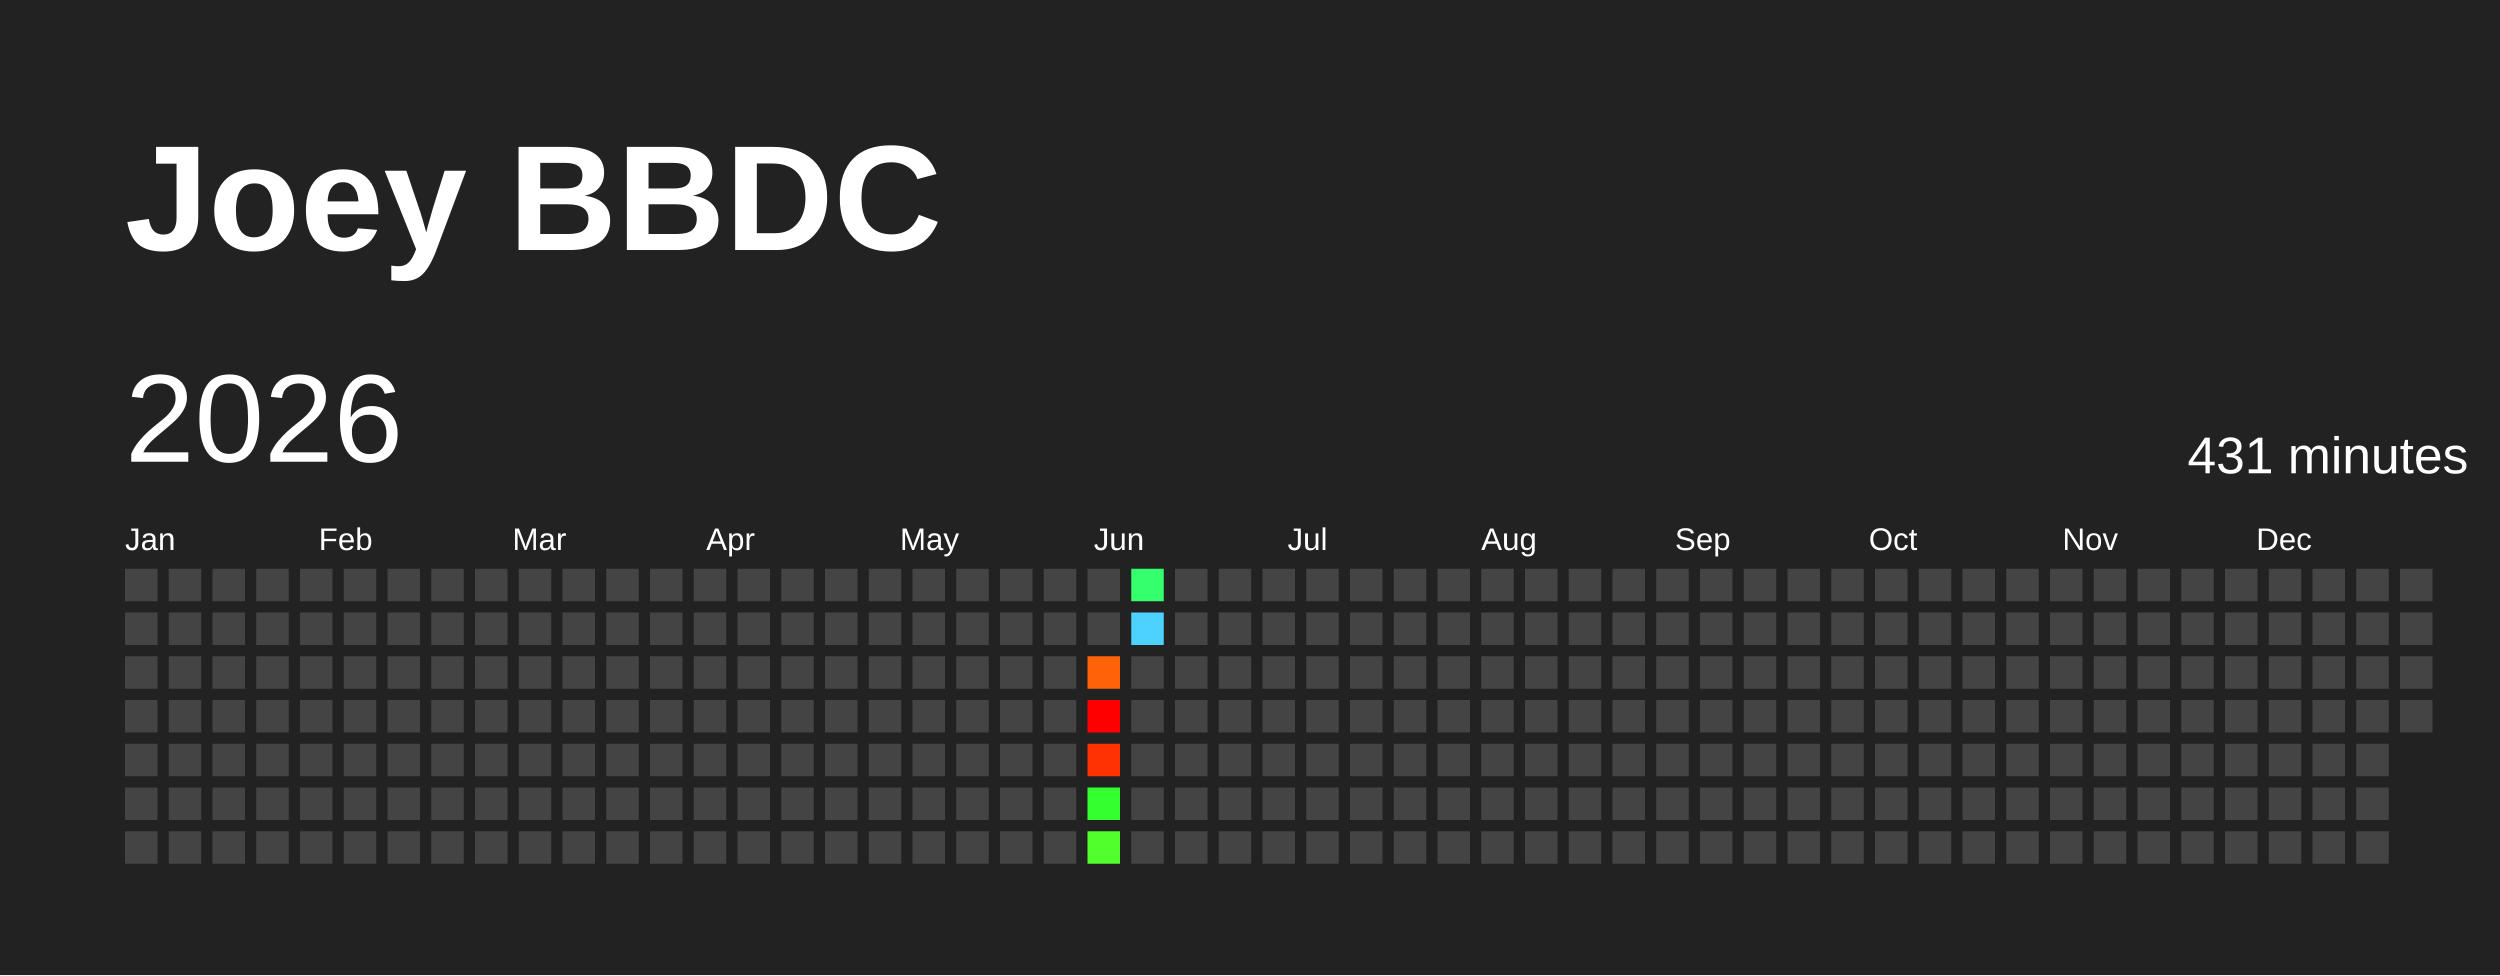
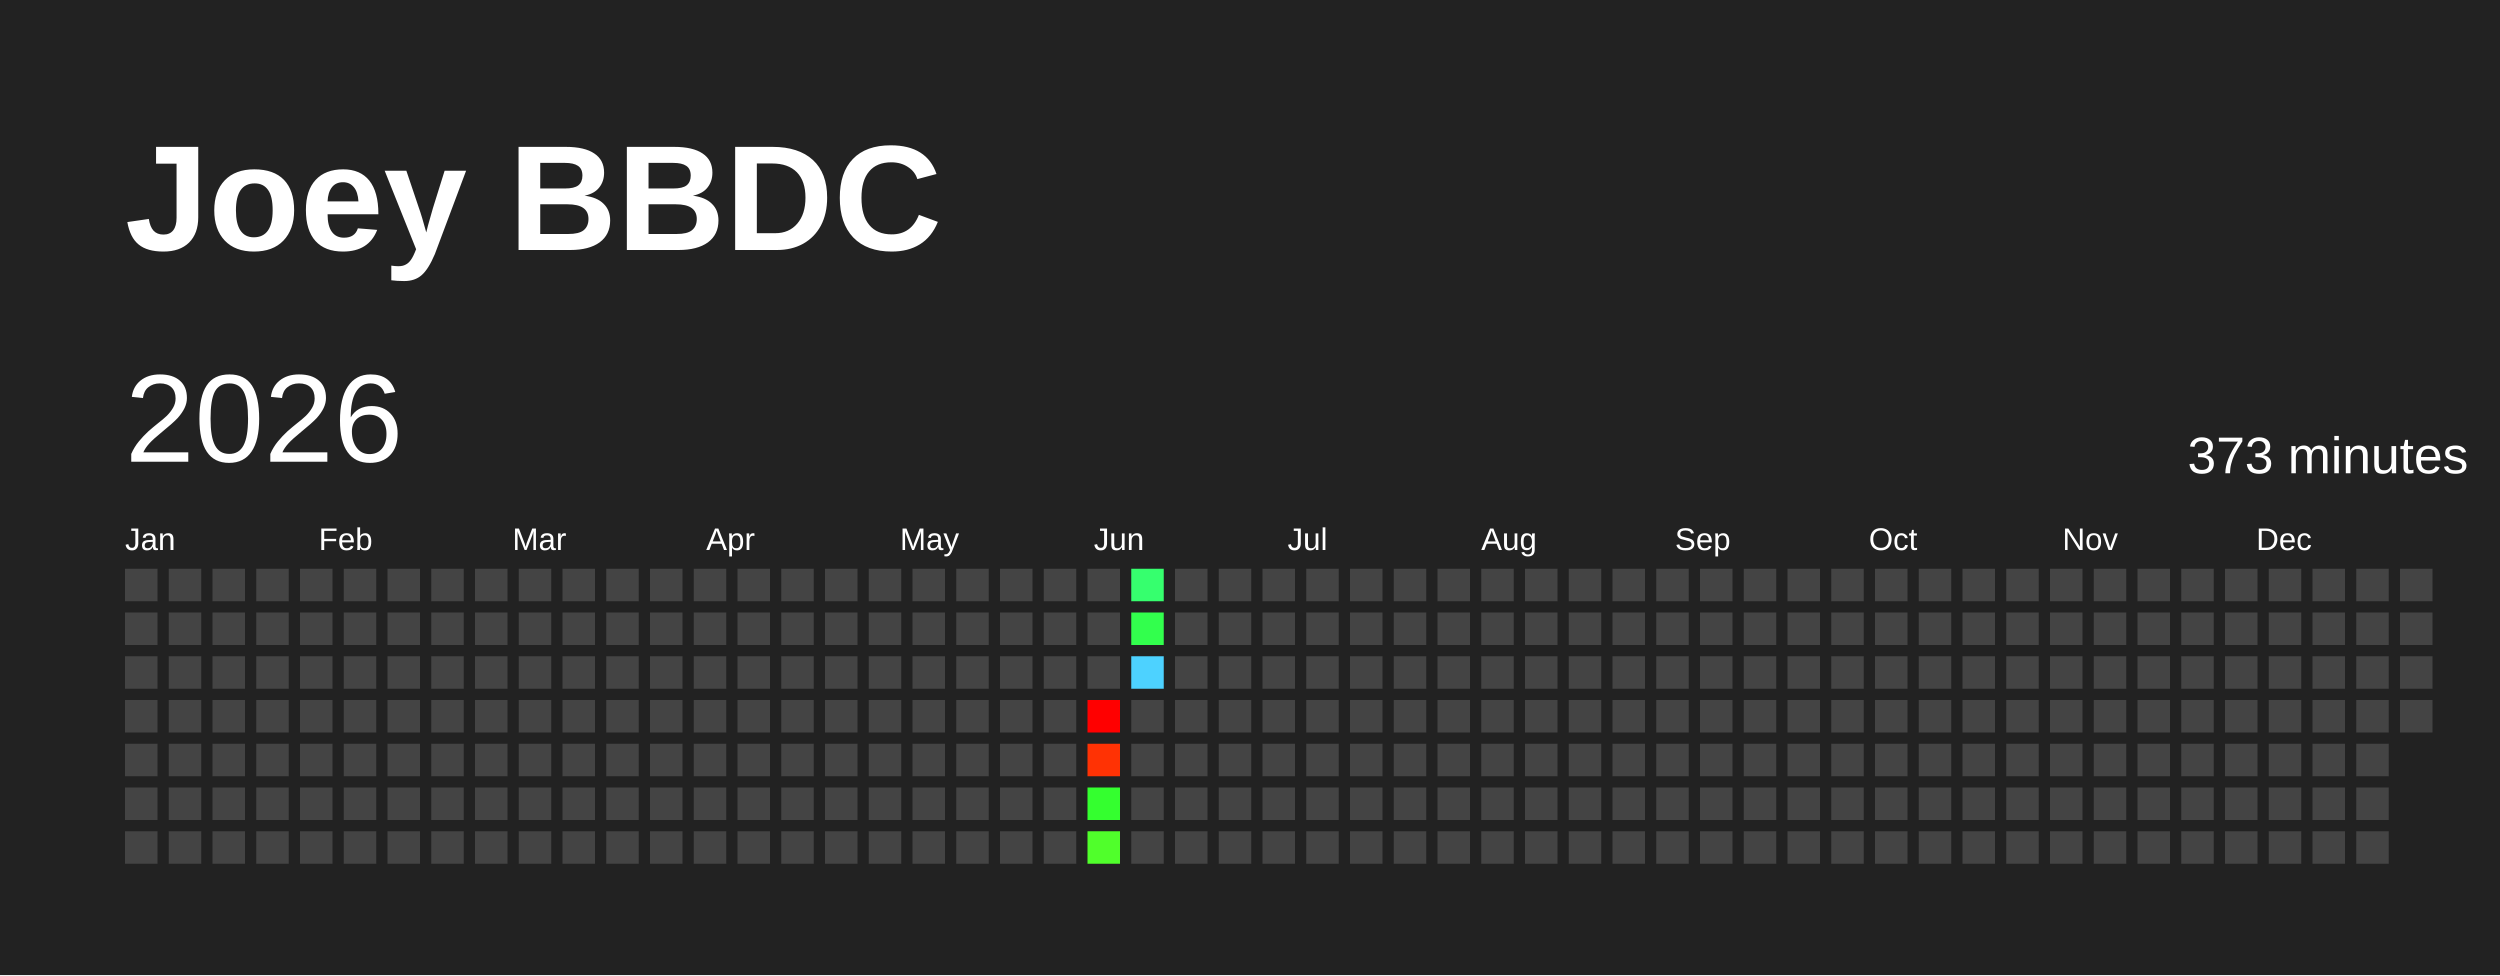
<svg xmlns="http://www.w3.org/2000/svg" baseProfile="full" height="78mm" version="1.1" viewBox="0,0,200,78" width="200mm">
  <defs />
  <rect fill="#222222" height="78" width="200" x="0" y="0" />
  <text fill="#FFFFFF" style="font-size:12px; font-family:Arial; font-weight:bold;" x="10" y="20">Joey BBDC</text>
  <text dominant-baseline="hanging" fill="#FFFFFF" style="font-size:10.0px; font-family:Arial;" x="10" y="30">2026</text>
-   <text dominant-baseline="hanging" fill="#FFFFFF" style="font-size:4.125px; font-family:Arial;" x="175" y="35">431 minutes</text>
+   <text dominant-baseline="hanging" fill="#FFFFFF" style="font-size:4.125px; font-family:Arial;" x="175" y="35">373 minutes</text>
  <text fill="#FFFFFF" style="font-size:2.5px; font-family:Arial" x="10.0" y="44">Jan</text>
  <text fill="#FFFFFF" style="font-size:2.5px; font-family:Arial" x="25.5" y="44">Feb</text>
  <text fill="#FFFFFF" style="font-size:2.5px; font-family:Arial" x="41.0" y="44">Mar</text>
  <text fill="#FFFFFF" style="font-size:2.5px; font-family:Arial" x="56.5" y="44">Apr</text>
  <text fill="#FFFFFF" style="font-size:2.5px; font-family:Arial" x="72.0" y="44">May</text>
  <text fill="#FFFFFF" style="font-size:2.5px; font-family:Arial" x="87.5" y="44">Jun</text>
  <text fill="#FFFFFF" style="font-size:2.5px; font-family:Arial" x="103.0" y="44">Jul</text>
  <text fill="#FFFFFF" style="font-size:2.5px; font-family:Arial" x="118.5" y="44">Aug</text>
  <text fill="#FFFFFF" style="font-size:2.5px; font-family:Arial" x="134.0" y="44">Sep</text>
  <text fill="#FFFFFF" style="font-size:2.5px; font-family:Arial" x="149.5" y="44">Oct</text>
  <text fill="#FFFFFF" style="font-size:2.5px; font-family:Arial" x="165.0" y="44">Nov</text>
  <text fill="#FFFFFF" style="font-size:2.5px; font-family:Arial" x="180.5" y="44">Dec</text>
  <rect fill="#444444" height="2.6" width="2.6" x="10.0" y="45.5" />
  <rect fill="#444444" height="2.6" width="2.6" x="10.0" y="49.0" />
  <rect fill="#444444" height="2.6" width="2.6" x="10.0" y="52.5" />
  <rect fill="#444444" height="2.6" width="2.6" x="10.0" y="56.0" />
  <rect fill="#444444" height="2.6" width="2.6" x="10.0" y="59.5" />
  <rect fill="#444444" height="2.6" width="2.6" x="10.0" y="63.0" />
  <rect fill="#444444" height="2.6" width="2.6" x="10.0" y="66.5" />
  <rect fill="#444444" height="2.6" width="2.6" x="13.5" y="45.5" />
  <rect fill="#444444" height="2.6" width="2.6" x="13.5" y="49.0" />
  <rect fill="#444444" height="2.6" width="2.6" x="13.5" y="52.5" />
  <rect fill="#444444" height="2.6" width="2.6" x="13.5" y="56.0" />
  <rect fill="#444444" height="2.6" width="2.6" x="13.5" y="59.5" />
  <rect fill="#444444" height="2.6" width="2.6" x="13.5" y="63.0" />
  <rect fill="#444444" height="2.6" width="2.6" x="13.5" y="66.5" />
  <rect fill="#444444" height="2.6" width="2.6" x="17.0" y="45.5" />
  <rect fill="#444444" height="2.6" width="2.6" x="17.0" y="49.0" />
  <rect fill="#444444" height="2.6" width="2.6" x="17.0" y="52.5" />
  <rect fill="#444444" height="2.6" width="2.6" x="17.0" y="56.0" />
  <rect fill="#444444" height="2.6" width="2.6" x="17.0" y="59.5" />
  <rect fill="#444444" height="2.6" width="2.6" x="17.0" y="63.0" />
  <rect fill="#444444" height="2.6" width="2.6" x="17.0" y="66.5" />
  <rect fill="#444444" height="2.6" width="2.6" x="20.5" y="45.5" />
  <rect fill="#444444" height="2.6" width="2.6" x="20.5" y="49.0" />
  <rect fill="#444444" height="2.6" width="2.6" x="20.5" y="52.5" />
  <rect fill="#444444" height="2.6" width="2.6" x="20.5" y="56.0" />
  <rect fill="#444444" height="2.6" width="2.6" x="20.5" y="59.5" />
  <rect fill="#444444" height="2.6" width="2.6" x="20.5" y="63.0" />
  <rect fill="#444444" height="2.6" width="2.6" x="20.5" y="66.5" />
  <rect fill="#444444" height="2.6" width="2.6" x="24.0" y="45.5" />
  <rect fill="#444444" height="2.6" width="2.6" x="24.0" y="49.0" />
  <rect fill="#444444" height="2.6" width="2.6" x="24.0" y="52.5" />
  <rect fill="#444444" height="2.6" width="2.6" x="24.0" y="56.0" />
  <rect fill="#444444" height="2.6" width="2.6" x="24.0" y="59.5" />
  <rect fill="#444444" height="2.6" width="2.6" x="24.0" y="63.0" />
  <rect fill="#444444" height="2.6" width="2.6" x="24.0" y="66.5" />
  <rect fill="#444444" height="2.6" width="2.6" x="27.5" y="45.5" />
  <rect fill="#444444" height="2.6" width="2.6" x="27.5" y="49.0" />
  <rect fill="#444444" height="2.6" width="2.6" x="27.5" y="52.5" />
  <rect fill="#444444" height="2.6" width="2.6" x="27.5" y="56.0" />
  <rect fill="#444444" height="2.6" width="2.6" x="27.5" y="59.5" />
  <rect fill="#444444" height="2.6" width="2.6" x="27.5" y="63.0" />
  <rect fill="#444444" height="2.6" width="2.6" x="27.5" y="66.5" />
  <rect fill="#444444" height="2.6" width="2.6" x="31.0" y="45.5" />
  <rect fill="#444444" height="2.6" width="2.6" x="31.0" y="49.0" />
  <rect fill="#444444" height="2.6" width="2.6" x="31.0" y="52.5" />
  <rect fill="#444444" height="2.6" width="2.6" x="31.0" y="56.0" />
  <rect fill="#444444" height="2.6" width="2.6" x="31.0" y="59.5" />
  <rect fill="#444444" height="2.6" width="2.6" x="31.0" y="63.0" />
  <rect fill="#444444" height="2.6" width="2.6" x="31.0" y="66.5" />
  <rect fill="#444444" height="2.6" width="2.6" x="34.5" y="45.5" />
  <rect fill="#444444" height="2.6" width="2.6" x="34.5" y="49.0" />
  <rect fill="#444444" height="2.6" width="2.6" x="34.5" y="52.5" />
  <rect fill="#444444" height="2.6" width="2.6" x="34.5" y="56.0" />
  <rect fill="#444444" height="2.6" width="2.6" x="34.5" y="59.5" />
  <rect fill="#444444" height="2.6" width="2.6" x="34.5" y="63.0" />
  <rect fill="#444444" height="2.6" width="2.6" x="34.5" y="66.5" />
  <rect fill="#444444" height="2.6" width="2.6" x="38.0" y="45.5" />
  <rect fill="#444444" height="2.6" width="2.6" x="38.0" y="49.0" />
  <rect fill="#444444" height="2.6" width="2.6" x="38.0" y="52.5" />
  <rect fill="#444444" height="2.6" width="2.6" x="38.0" y="56.0" />
  <rect fill="#444444" height="2.6" width="2.6" x="38.0" y="59.5" />
  <rect fill="#444444" height="2.6" width="2.6" x="38.0" y="63.0" />
  <rect fill="#444444" height="2.6" width="2.6" x="38.0" y="66.5" />
  <rect fill="#444444" height="2.6" width="2.6" x="41.5" y="45.5" />
  <rect fill="#444444" height="2.6" width="2.6" x="41.5" y="49.0" />
  <rect fill="#444444" height="2.6" width="2.6" x="41.5" y="52.5" />
  <rect fill="#444444" height="2.6" width="2.6" x="41.5" y="56.0" />
  <rect fill="#444444" height="2.6" width="2.6" x="41.5" y="59.5" />
  <rect fill="#444444" height="2.6" width="2.6" x="41.5" y="63.0" />
  <rect fill="#444444" height="2.6" width="2.6" x="41.5" y="66.5" />
  <rect fill="#444444" height="2.6" width="2.6" x="45.0" y="45.5" />
  <rect fill="#444444" height="2.6" width="2.6" x="45.0" y="49.0" />
  <rect fill="#444444" height="2.6" width="2.6" x="45.0" y="52.5" />
  <rect fill="#444444" height="2.6" width="2.6" x="45.0" y="56.0" />
  <rect fill="#444444" height="2.6" width="2.6" x="45.0" y="59.5" />
  <rect fill="#444444" height="2.6" width="2.6" x="45.0" y="63.0" />
  <rect fill="#444444" height="2.6" width="2.6" x="45.0" y="66.5" />
  <rect fill="#444444" height="2.6" width="2.6" x="48.5" y="45.5" />
  <rect fill="#444444" height="2.6" width="2.6" x="48.5" y="49.0" />
  <rect fill="#444444" height="2.6" width="2.6" x="48.5" y="52.5" />
  <rect fill="#444444" height="2.6" width="2.6" x="48.5" y="56.0" />
  <rect fill="#444444" height="2.6" width="2.6" x="48.5" y="59.5" />
  <rect fill="#444444" height="2.6" width="2.6" x="48.5" y="63.0" />
  <rect fill="#444444" height="2.6" width="2.6" x="48.5" y="66.5" />
  <rect fill="#444444" height="2.6" width="2.6" x="52.0" y="45.5" />
  <rect fill="#444444" height="2.6" width="2.6" x="52.0" y="49.0" />
  <rect fill="#444444" height="2.6" width="2.6" x="52.0" y="52.5" />
  <rect fill="#444444" height="2.6" width="2.6" x="52.0" y="56.0" />
  <rect fill="#444444" height="2.6" width="2.6" x="52.0" y="59.5" />
  <rect fill="#444444" height="2.6" width="2.6" x="52.0" y="63.0" />
  <rect fill="#444444" height="2.6" width="2.6" x="52.0" y="66.5" />
  <rect fill="#444444" height="2.6" width="2.6" x="55.5" y="45.5" />
  <rect fill="#444444" height="2.6" width="2.6" x="55.5" y="49.0" />
  <rect fill="#444444" height="2.6" width="2.6" x="55.5" y="52.5" />
  <rect fill="#444444" height="2.6" width="2.6" x="55.5" y="56.0" />
  <rect fill="#444444" height="2.6" width="2.6" x="55.5" y="59.5" />
  <rect fill="#444444" height="2.6" width="2.6" x="55.5" y="63.0" />
  <rect fill="#444444" height="2.6" width="2.6" x="55.5" y="66.5" />
  <rect fill="#444444" height="2.6" width="2.6" x="59.0" y="45.5" />
  <rect fill="#444444" height="2.6" width="2.6" x="59.0" y="49.0" />
  <rect fill="#444444" height="2.6" width="2.6" x="59.0" y="52.5" />
  <rect fill="#444444" height="2.6" width="2.6" x="59.0" y="56.0" />
  <rect fill="#444444" height="2.6" width="2.6" x="59.0" y="59.5" />
  <rect fill="#444444" height="2.6" width="2.6" x="59.0" y="63.0" />
  <rect fill="#444444" height="2.6" width="2.6" x="59.0" y="66.5" />
  <rect fill="#444444" height="2.6" width="2.6" x="62.5" y="45.5" />
  <rect fill="#444444" height="2.6" width="2.6" x="62.5" y="49.0" />
  <rect fill="#444444" height="2.6" width="2.6" x="62.5" y="52.5" />
  <rect fill="#444444" height="2.6" width="2.6" x="62.5" y="56.0" />
  <rect fill="#444444" height="2.6" width="2.6" x="62.5" y="59.5" />
  <rect fill="#444444" height="2.6" width="2.6" x="62.5" y="63.0" />
  <rect fill="#444444" height="2.6" width="2.6" x="62.5" y="66.5" />
  <rect fill="#444444" height="2.6" width="2.6" x="66.0" y="45.5" />
  <rect fill="#444444" height="2.6" width="2.6" x="66.0" y="49.0" />
  <rect fill="#444444" height="2.6" width="2.6" x="66.0" y="52.5" />
  <rect fill="#444444" height="2.6" width="2.6" x="66.0" y="56.0" />
  <rect fill="#444444" height="2.6" width="2.6" x="66.0" y="59.5" />
  <rect fill="#444444" height="2.6" width="2.6" x="66.0" y="63.0" />
  <rect fill="#444444" height="2.6" width="2.6" x="66.0" y="66.5" />
  <rect fill="#444444" height="2.6" width="2.6" x="69.5" y="45.5" />
  <rect fill="#444444" height="2.6" width="2.6" x="69.5" y="49.0" />
  <rect fill="#444444" height="2.6" width="2.6" x="69.5" y="52.5" />
  <rect fill="#444444" height="2.6" width="2.6" x="69.5" y="56.0" />
  <rect fill="#444444" height="2.6" width="2.6" x="69.5" y="59.5" />
  <rect fill="#444444" height="2.6" width="2.6" x="69.5" y="63.0" />
  <rect fill="#444444" height="2.6" width="2.6" x="69.5" y="66.5" />
  <rect fill="#444444" height="2.6" width="2.6" x="73.0" y="45.5" />
  <rect fill="#444444" height="2.6" width="2.6" x="73.0" y="49.0" />
  <rect fill="#444444" height="2.6" width="2.6" x="73.0" y="52.5" />
  <rect fill="#444444" height="2.6" width="2.6" x="73.0" y="56.0" />
  <rect fill="#444444" height="2.6" width="2.6" x="73.0" y="59.5" />
  <rect fill="#444444" height="2.6" width="2.6" x="73.0" y="63.0" />
  <rect fill="#444444" height="2.6" width="2.6" x="73.0" y="66.5" />
  <rect fill="#444444" height="2.6" width="2.6" x="76.5" y="45.5" />
  <rect fill="#444444" height="2.6" width="2.6" x="76.5" y="49.0" />
  <rect fill="#444444" height="2.6" width="2.6" x="76.5" y="52.5" />
  <rect fill="#444444" height="2.6" width="2.6" x="76.5" y="56.0" />
  <rect fill="#444444" height="2.6" width="2.6" x="76.5" y="59.5" />
  <rect fill="#444444" height="2.6" width="2.6" x="76.5" y="63.0" />
  <rect fill="#444444" height="2.6" width="2.6" x="76.5" y="66.5" />
  <rect fill="#444444" height="2.6" width="2.6" x="80.0" y="45.5" />
  <rect fill="#444444" height="2.6" width="2.6" x="80.0" y="49.0" />
  <rect fill="#444444" height="2.6" width="2.6" x="80.0" y="52.5" />
  <rect fill="#444444" height="2.6" width="2.6" x="80.0" y="56.0" />
  <rect fill="#444444" height="2.6" width="2.6" x="80.0" y="59.5" />
  <rect fill="#444444" height="2.6" width="2.6" x="80.0" y="63.0" />
  <rect fill="#444444" height="2.6" width="2.6" x="80.0" y="66.5" />
  <rect fill="#444444" height="2.6" width="2.6" x="83.5" y="45.5" />
  <rect fill="#444444" height="2.6" width="2.6" x="83.5" y="49.0" />
  <rect fill="#444444" height="2.6" width="2.6" x="83.5" y="52.5" />
  <rect fill="#444444" height="2.6" width="2.6" x="83.5" y="56.0" />
  <rect fill="#444444" height="2.6" width="2.6" x="83.5" y="59.5" />
  <rect fill="#444444" height="2.6" width="2.6" x="83.5" y="63.0" />
  <rect fill="#444444" height="2.6" width="2.6" x="83.5" y="66.5" />
  <rect fill="#444444" height="2.6" width="2.6" x="87.0" y="45.5" />
  <rect fill="#444444" height="2.6" width="2.6" x="87.0" y="49.0" />
-   <rect fill="#ff6309" height="2.6" width="2.6" x="87.0" y="52.5" />
+   <rect fill="#444444" height="2.6" width="2.6" x="87.0" y="52.5" />
  <rect fill="red" height="2.6" width="2.6" x="87.0" y="56.0" />
  <rect fill="#ff3204" height="2.6" width="2.6" x="87.0" y="59.5" />
  <rect fill="#34ff2f" height="2.6" width="2.6" x="87.0" y="63.0" />
  <rect fill="#50ff2b" height="2.6" width="2.6" x="87.0" y="66.5" />
  <rect fill="#36ff6e" height="2.6" width="2.6" x="90.5" y="45.5" />
-   <rect fill="#4dd2ff" height="2.6" width="2.6" x="90.5" y="49.0" />
-   <rect fill="#444444" height="2.6" width="2.6" x="90.5" y="52.5" />
+   <rect fill="#32ff4d" height="2.6" width="2.6" x="90.5" y="49.0" />
+   <rect fill="#4dd2ff" height="2.6" width="2.6" x="90.5" y="52.5" />
  <rect fill="#444444" height="2.6" width="2.6" x="90.5" y="56.0" />
  <rect fill="#444444" height="2.6" width="2.6" x="90.5" y="59.5" />
  <rect fill="#444444" height="2.6" width="2.6" x="90.5" y="63.0" />
  <rect fill="#444444" height="2.6" width="2.6" x="90.5" y="66.5" />
  <rect fill="#444444" height="2.6" width="2.6" x="94.0" y="45.5" />
  <rect fill="#444444" height="2.6" width="2.6" x="94.0" y="49.0" />
  <rect fill="#444444" height="2.6" width="2.6" x="94.0" y="52.5" />
  <rect fill="#444444" height="2.6" width="2.6" x="94.0" y="56.0" />
  <rect fill="#444444" height="2.6" width="2.6" x="94.0" y="59.5" />
  <rect fill="#444444" height="2.6" width="2.6" x="94.0" y="63.0" />
  <rect fill="#444444" height="2.6" width="2.6" x="94.0" y="66.5" />
  <rect fill="#444444" height="2.6" width="2.6" x="97.5" y="45.5" />
  <rect fill="#444444" height="2.6" width="2.6" x="97.5" y="49.0" />
  <rect fill="#444444" height="2.6" width="2.6" x="97.5" y="52.5" />
  <rect fill="#444444" height="2.6" width="2.6" x="97.5" y="56.0" />
  <rect fill="#444444" height="2.6" width="2.6" x="97.5" y="59.5" />
  <rect fill="#444444" height="2.6" width="2.6" x="97.5" y="63.0" />
  <rect fill="#444444" height="2.6" width="2.6" x="97.5" y="66.5" />
  <rect fill="#444444" height="2.6" width="2.6" x="101.0" y="45.5" />
  <rect fill="#444444" height="2.6" width="2.6" x="101.0" y="49.0" />
  <rect fill="#444444" height="2.6" width="2.6" x="101.0" y="52.5" />
  <rect fill="#444444" height="2.6" width="2.6" x="101.0" y="56.0" />
  <rect fill="#444444" height="2.6" width="2.6" x="101.0" y="59.5" />
  <rect fill="#444444" height="2.6" width="2.6" x="101.0" y="63.0" />
  <rect fill="#444444" height="2.6" width="2.6" x="101.0" y="66.5" />
  <rect fill="#444444" height="2.6" width="2.6" x="104.5" y="45.5" />
  <rect fill="#444444" height="2.6" width="2.6" x="104.5" y="49.0" />
  <rect fill="#444444" height="2.6" width="2.6" x="104.5" y="52.5" />
  <rect fill="#444444" height="2.6" width="2.6" x="104.5" y="56.0" />
  <rect fill="#444444" height="2.6" width="2.6" x="104.5" y="59.5" />
  <rect fill="#444444" height="2.6" width="2.6" x="104.5" y="63.0" />
  <rect fill="#444444" height="2.6" width="2.6" x="104.5" y="66.5" />
  <rect fill="#444444" height="2.6" width="2.6" x="108.0" y="45.5" />
  <rect fill="#444444" height="2.6" width="2.6" x="108.0" y="49.0" />
  <rect fill="#444444" height="2.6" width="2.6" x="108.0" y="52.5" />
  <rect fill="#444444" height="2.6" width="2.6" x="108.0" y="56.0" />
  <rect fill="#444444" height="2.6" width="2.6" x="108.0" y="59.5" />
  <rect fill="#444444" height="2.6" width="2.6" x="108.0" y="63.0" />
  <rect fill="#444444" height="2.6" width="2.6" x="108.0" y="66.5" />
  <rect fill="#444444" height="2.6" width="2.6" x="111.5" y="45.5" />
  <rect fill="#444444" height="2.6" width="2.6" x="111.5" y="49.0" />
  <rect fill="#444444" height="2.6" width="2.6" x="111.5" y="52.5" />
  <rect fill="#444444" height="2.6" width="2.6" x="111.5" y="56.0" />
  <rect fill="#444444" height="2.6" width="2.6" x="111.5" y="59.5" />
  <rect fill="#444444" height="2.6" width="2.6" x="111.5" y="63.0" />
  <rect fill="#444444" height="2.6" width="2.6" x="111.5" y="66.5" />
  <rect fill="#444444" height="2.6" width="2.6" x="115.0" y="45.5" />
  <rect fill="#444444" height="2.6" width="2.6" x="115.0" y="49.0" />
  <rect fill="#444444" height="2.6" width="2.6" x="115.0" y="52.5" />
  <rect fill="#444444" height="2.6" width="2.6" x="115.0" y="56.0" />
  <rect fill="#444444" height="2.6" width="2.6" x="115.0" y="59.5" />
  <rect fill="#444444" height="2.6" width="2.6" x="115.0" y="63.0" />
  <rect fill="#444444" height="2.6" width="2.6" x="115.0" y="66.5" />
  <rect fill="#444444" height="2.6" width="2.6" x="118.5" y="45.5" />
  <rect fill="#444444" height="2.6" width="2.6" x="118.5" y="49.0" />
  <rect fill="#444444" height="2.6" width="2.6" x="118.5" y="52.5" />
  <rect fill="#444444" height="2.6" width="2.6" x="118.5" y="56.0" />
  <rect fill="#444444" height="2.6" width="2.6" x="118.5" y="59.5" />
  <rect fill="#444444" height="2.6" width="2.6" x="118.5" y="63.0" />
  <rect fill="#444444" height="2.6" width="2.6" x="118.5" y="66.5" />
  <rect fill="#444444" height="2.6" width="2.6" x="122.0" y="45.5" />
  <rect fill="#444444" height="2.6" width="2.6" x="122.0" y="49.0" />
  <rect fill="#444444" height="2.6" width="2.6" x="122.0" y="52.5" />
  <rect fill="#444444" height="2.6" width="2.6" x="122.0" y="56.0" />
  <rect fill="#444444" height="2.6" width="2.6" x="122.0" y="59.5" />
  <rect fill="#444444" height="2.6" width="2.6" x="122.0" y="63.0" />
  <rect fill="#444444" height="2.6" width="2.6" x="122.0" y="66.5" />
  <rect fill="#444444" height="2.6" width="2.6" x="125.5" y="45.5" />
  <rect fill="#444444" height="2.6" width="2.6" x="125.5" y="49.0" />
  <rect fill="#444444" height="2.6" width="2.6" x="125.5" y="52.5" />
  <rect fill="#444444" height="2.6" width="2.6" x="125.5" y="56.0" />
  <rect fill="#444444" height="2.6" width="2.6" x="125.5" y="59.5" />
  <rect fill="#444444" height="2.6" width="2.6" x="125.5" y="63.0" />
  <rect fill="#444444" height="2.6" width="2.6" x="125.5" y="66.5" />
  <rect fill="#444444" height="2.6" width="2.6" x="129.0" y="45.5" />
  <rect fill="#444444" height="2.6" width="2.6" x="129.0" y="49.0" />
  <rect fill="#444444" height="2.6" width="2.6" x="129.0" y="52.5" />
  <rect fill="#444444" height="2.6" width="2.6" x="129.0" y="56.0" />
  <rect fill="#444444" height="2.6" width="2.6" x="129.0" y="59.5" />
  <rect fill="#444444" height="2.6" width="2.6" x="129.0" y="63.0" />
  <rect fill="#444444" height="2.6" width="2.6" x="129.0" y="66.5" />
  <rect fill="#444444" height="2.6" width="2.6" x="132.5" y="45.5" />
  <rect fill="#444444" height="2.6" width="2.6" x="132.5" y="49.0" />
  <rect fill="#444444" height="2.6" width="2.6" x="132.5" y="52.5" />
  <rect fill="#444444" height="2.6" width="2.6" x="132.5" y="56.0" />
  <rect fill="#444444" height="2.6" width="2.6" x="132.5" y="59.5" />
  <rect fill="#444444" height="2.6" width="2.6" x="132.5" y="63.0" />
  <rect fill="#444444" height="2.6" width="2.6" x="132.5" y="66.5" />
  <rect fill="#444444" height="2.6" width="2.6" x="136.0" y="45.5" />
  <rect fill="#444444" height="2.6" width="2.6" x="136.0" y="49.0" />
  <rect fill="#444444" height="2.6" width="2.6" x="136.0" y="52.5" />
  <rect fill="#444444" height="2.6" width="2.6" x="136.0" y="56.0" />
  <rect fill="#444444" height="2.6" width="2.6" x="136.0" y="59.5" />
  <rect fill="#444444" height="2.6" width="2.6" x="136.0" y="63.0" />
  <rect fill="#444444" height="2.6" width="2.6" x="136.0" y="66.5" />
  <rect fill="#444444" height="2.6" width="2.6" x="139.5" y="45.5" />
  <rect fill="#444444" height="2.6" width="2.6" x="139.5" y="49.0" />
  <rect fill="#444444" height="2.6" width="2.6" x="139.5" y="52.5" />
  <rect fill="#444444" height="2.6" width="2.6" x="139.5" y="56.0" />
  <rect fill="#444444" height="2.6" width="2.6" x="139.5" y="59.5" />
  <rect fill="#444444" height="2.6" width="2.6" x="139.5" y="63.0" />
  <rect fill="#444444" height="2.6" width="2.6" x="139.5" y="66.5" />
  <rect fill="#444444" height="2.6" width="2.6" x="143.0" y="45.5" />
  <rect fill="#444444" height="2.6" width="2.6" x="143.0" y="49.0" />
  <rect fill="#444444" height="2.6" width="2.6" x="143.0" y="52.5" />
  <rect fill="#444444" height="2.6" width="2.6" x="143.0" y="56.0" />
  <rect fill="#444444" height="2.6" width="2.6" x="143.0" y="59.5" />
  <rect fill="#444444" height="2.6" width="2.6" x="143.0" y="63.0" />
  <rect fill="#444444" height="2.6" width="2.6" x="143.0" y="66.5" />
  <rect fill="#444444" height="2.6" width="2.6" x="146.5" y="45.5" />
  <rect fill="#444444" height="2.6" width="2.6" x="146.5" y="49.0" />
  <rect fill="#444444" height="2.6" width="2.6" x="146.5" y="52.5" />
  <rect fill="#444444" height="2.6" width="2.6" x="146.5" y="56.0" />
  <rect fill="#444444" height="2.6" width="2.6" x="146.5" y="59.5" />
  <rect fill="#444444" height="2.6" width="2.6" x="146.5" y="63.0" />
  <rect fill="#444444" height="2.6" width="2.6" x="146.5" y="66.5" />
  <rect fill="#444444" height="2.6" width="2.6" x="150.0" y="45.5" />
  <rect fill="#444444" height="2.6" width="2.6" x="150.0" y="49.0" />
  <rect fill="#444444" height="2.6" width="2.6" x="150.0" y="52.5" />
  <rect fill="#444444" height="2.6" width="2.6" x="150.0" y="56.0" />
  <rect fill="#444444" height="2.6" width="2.6" x="150.0" y="59.5" />
  <rect fill="#444444" height="2.6" width="2.6" x="150.0" y="63.0" />
  <rect fill="#444444" height="2.6" width="2.6" x="150.0" y="66.5" />
  <rect fill="#444444" height="2.6" width="2.6" x="153.5" y="45.5" />
  <rect fill="#444444" height="2.6" width="2.6" x="153.5" y="49.0" />
  <rect fill="#444444" height="2.6" width="2.6" x="153.5" y="52.5" />
  <rect fill="#444444" height="2.6" width="2.6" x="153.5" y="56.0" />
  <rect fill="#444444" height="2.6" width="2.6" x="153.5" y="59.5" />
  <rect fill="#444444" height="2.6" width="2.6" x="153.5" y="63.0" />
  <rect fill="#444444" height="2.6" width="2.6" x="153.5" y="66.5" />
  <rect fill="#444444" height="2.6" width="2.6" x="157.0" y="45.5" />
  <rect fill="#444444" height="2.6" width="2.6" x="157.0" y="49.0" />
  <rect fill="#444444" height="2.6" width="2.6" x="157.0" y="52.5" />
  <rect fill="#444444" height="2.6" width="2.6" x="157.0" y="56.0" />
  <rect fill="#444444" height="2.6" width="2.6" x="157.0" y="59.5" />
  <rect fill="#444444" height="2.6" width="2.6" x="157.0" y="63.0" />
  <rect fill="#444444" height="2.6" width="2.6" x="157.0" y="66.5" />
  <rect fill="#444444" height="2.6" width="2.6" x="160.5" y="45.5" />
  <rect fill="#444444" height="2.6" width="2.6" x="160.5" y="49.0" />
  <rect fill="#444444" height="2.6" width="2.6" x="160.5" y="52.5" />
  <rect fill="#444444" height="2.6" width="2.6" x="160.5" y="56.0" />
  <rect fill="#444444" height="2.6" width="2.6" x="160.5" y="59.5" />
  <rect fill="#444444" height="2.6" width="2.6" x="160.5" y="63.0" />
  <rect fill="#444444" height="2.6" width="2.6" x="160.5" y="66.5" />
  <rect fill="#444444" height="2.6" width="2.6" x="164.0" y="45.5" />
  <rect fill="#444444" height="2.6" width="2.6" x="164.0" y="49.0" />
  <rect fill="#444444" height="2.6" width="2.6" x="164.0" y="52.5" />
  <rect fill="#444444" height="2.6" width="2.6" x="164.0" y="56.0" />
  <rect fill="#444444" height="2.6" width="2.6" x="164.0" y="59.5" />
  <rect fill="#444444" height="2.6" width="2.6" x="164.0" y="63.0" />
  <rect fill="#444444" height="2.6" width="2.6" x="164.0" y="66.5" />
  <rect fill="#444444" height="2.6" width="2.6" x="167.5" y="45.5" />
  <rect fill="#444444" height="2.6" width="2.6" x="167.5" y="49.0" />
  <rect fill="#444444" height="2.6" width="2.6" x="167.5" y="52.5" />
  <rect fill="#444444" height="2.6" width="2.6" x="167.5" y="56.0" />
  <rect fill="#444444" height="2.6" width="2.6" x="167.5" y="59.5" />
  <rect fill="#444444" height="2.6" width="2.6" x="167.5" y="63.0" />
  <rect fill="#444444" height="2.6" width="2.6" x="167.5" y="66.5" />
  <rect fill="#444444" height="2.6" width="2.6" x="171.0" y="45.5" />
  <rect fill="#444444" height="2.6" width="2.6" x="171.0" y="49.0" />
  <rect fill="#444444" height="2.6" width="2.6" x="171.0" y="52.5" />
  <rect fill="#444444" height="2.6" width="2.6" x="171.0" y="56.0" />
  <rect fill="#444444" height="2.6" width="2.6" x="171.0" y="59.5" />
  <rect fill="#444444" height="2.6" width="2.6" x="171.0" y="63.0" />
  <rect fill="#444444" height="2.6" width="2.6" x="171.0" y="66.5" />
  <rect fill="#444444" height="2.6" width="2.6" x="174.5" y="45.5" />
  <rect fill="#444444" height="2.6" width="2.6" x="174.5" y="49.0" />
  <rect fill="#444444" height="2.6" width="2.6" x="174.5" y="52.5" />
  <rect fill="#444444" height="2.6" width="2.6" x="174.5" y="56.0" />
  <rect fill="#444444" height="2.6" width="2.6" x="174.5" y="59.5" />
  <rect fill="#444444" height="2.6" width="2.6" x="174.5" y="63.0" />
  <rect fill="#444444" height="2.6" width="2.6" x="174.5" y="66.5" />
  <rect fill="#444444" height="2.6" width="2.6" x="178.0" y="45.5" />
  <rect fill="#444444" height="2.6" width="2.6" x="178.0" y="49.0" />
  <rect fill="#444444" height="2.6" width="2.6" x="178.0" y="52.5" />
  <rect fill="#444444" height="2.6" width="2.6" x="178.0" y="56.0" />
  <rect fill="#444444" height="2.6" width="2.6" x="178.0" y="59.5" />
  <rect fill="#444444" height="2.6" width="2.6" x="178.0" y="63.0" />
  <rect fill="#444444" height="2.6" width="2.6" x="178.0" y="66.5" />
  <rect fill="#444444" height="2.6" width="2.6" x="181.5" y="45.5" />
  <rect fill="#444444" height="2.6" width="2.6" x="181.5" y="49.0" />
  <rect fill="#444444" height="2.6" width="2.6" x="181.5" y="52.5" />
  <rect fill="#444444" height="2.6" width="2.6" x="181.5" y="56.0" />
  <rect fill="#444444" height="2.6" width="2.6" x="181.5" y="59.5" />
  <rect fill="#444444" height="2.6" width="2.6" x="181.5" y="63.0" />
  <rect fill="#444444" height="2.6" width="2.6" x="181.5" y="66.5" />
  <rect fill="#444444" height="2.6" width="2.6" x="185.0" y="45.5" />
  <rect fill="#444444" height="2.6" width="2.6" x="185.0" y="49.0" />
  <rect fill="#444444" height="2.6" width="2.6" x="185.0" y="52.5" />
  <rect fill="#444444" height="2.6" width="2.6" x="185.0" y="56.0" />
  <rect fill="#444444" height="2.6" width="2.6" x="185.0" y="59.5" />
  <rect fill="#444444" height="2.6" width="2.6" x="185.0" y="63.0" />
  <rect fill="#444444" height="2.6" width="2.6" x="185.0" y="66.5" />
  <rect fill="#444444" height="2.6" width="2.6" x="188.5" y="45.5" />
  <rect fill="#444444" height="2.6" width="2.6" x="188.5" y="49.0" />
  <rect fill="#444444" height="2.6" width="2.6" x="188.5" y="52.5" />
  <rect fill="#444444" height="2.6" width="2.6" x="188.5" y="56.0" />
  <rect fill="#444444" height="2.6" width="2.6" x="188.5" y="59.5" />
  <rect fill="#444444" height="2.6" width="2.6" x="188.5" y="63.0" />
  <rect fill="#444444" height="2.6" width="2.6" x="188.5" y="66.5" />
  <rect fill="#444444" height="2.6" width="2.6" x="192.0" y="45.5" />
  <rect fill="#444444" height="2.6" width="2.6" x="192.0" y="49.0" />
  <rect fill="#444444" height="2.6" width="2.6" x="192.0" y="52.5" />
  <rect fill="#444444" height="2.6" width="2.6" x="192.0" y="56.0" />
</svg>
